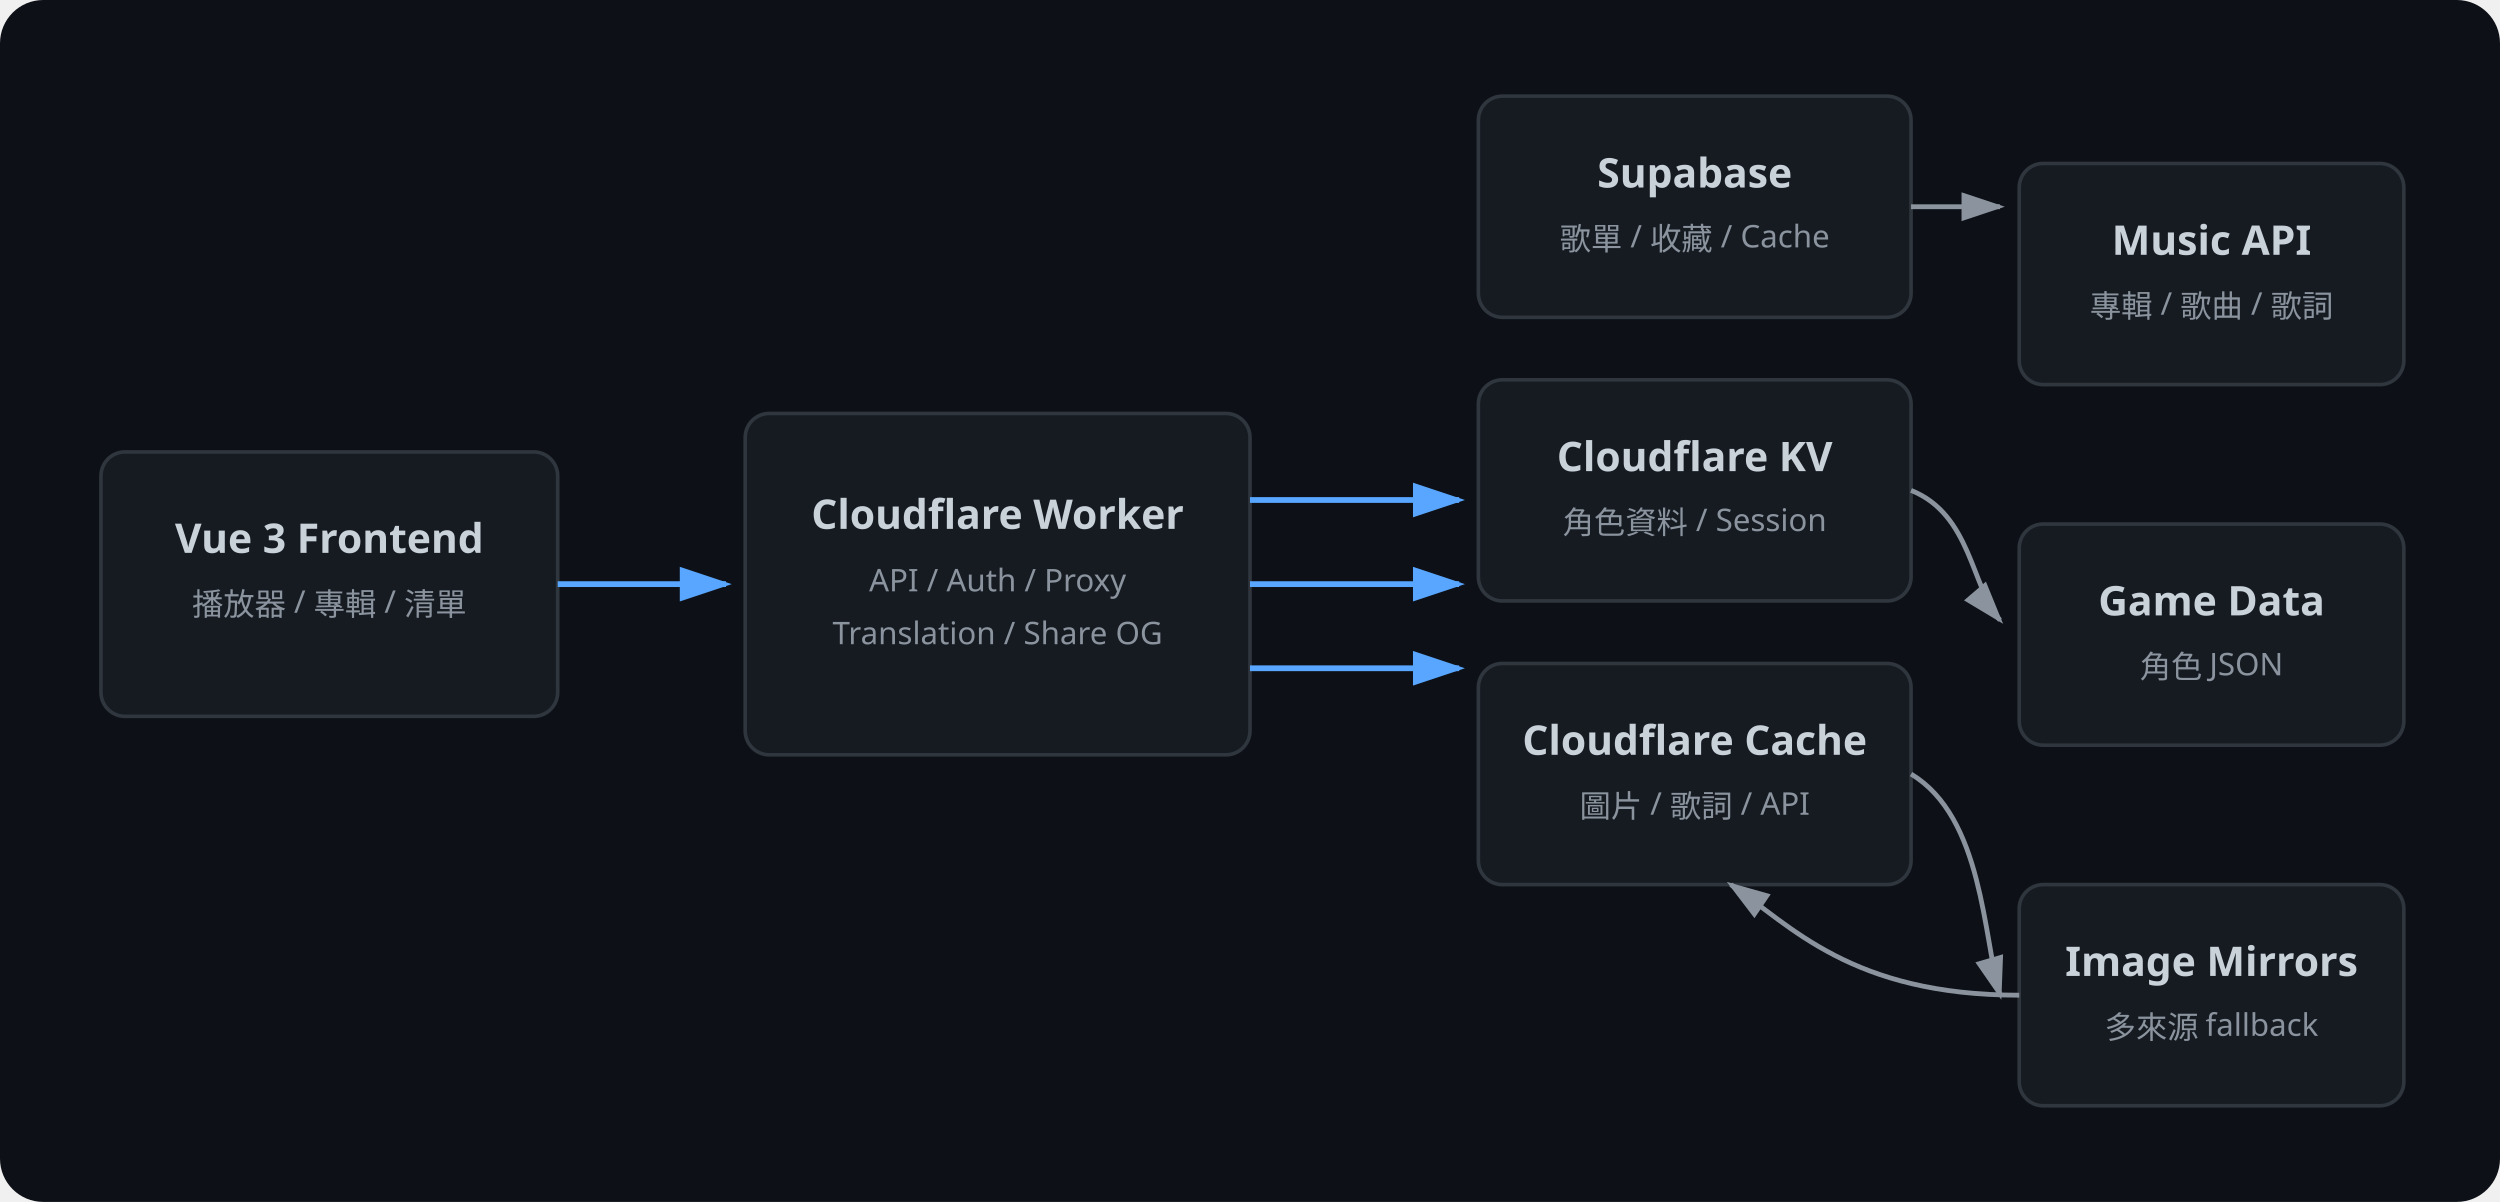
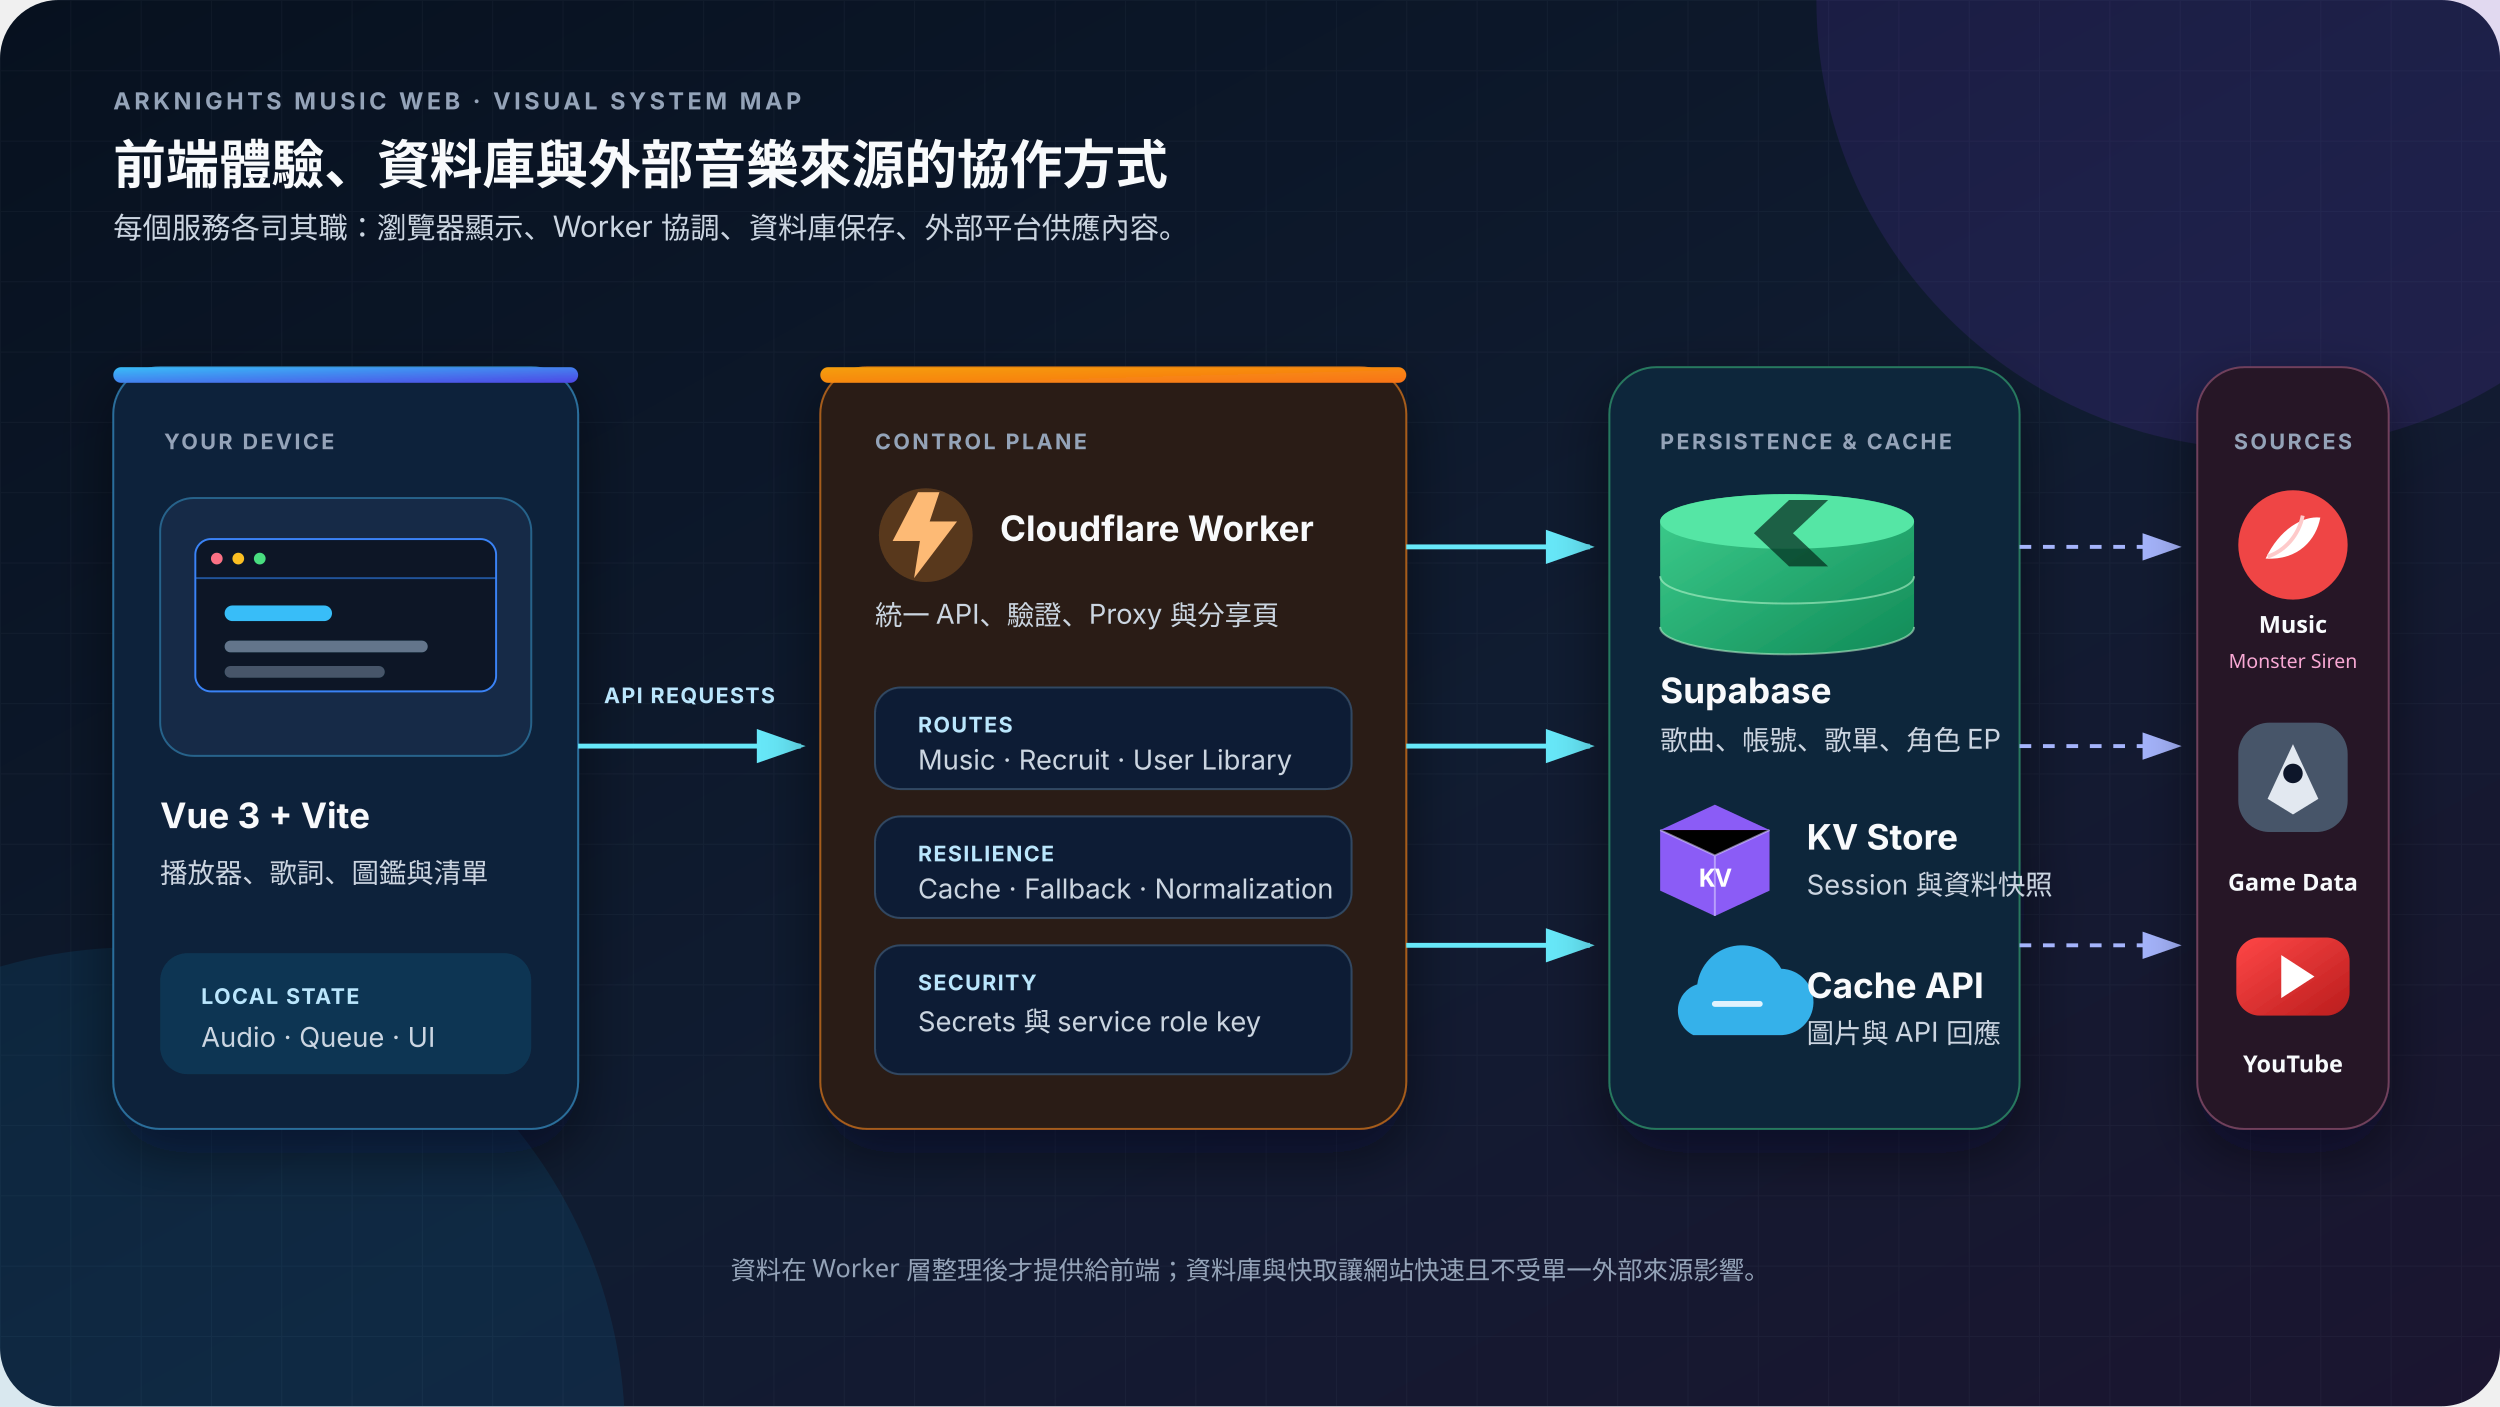
- <svg xmlns="http://www.w3.org/2000/svg" width="1040" height="500" viewBox="0 0 1040 500" role="img" aria-labelledby="title desc">
+ <svg xmlns="http://www.w3.org/2000/svg" width="1280" height="720" viewBox="0 0 1280 720" role="img" aria-labelledby="title desc">
  <defs>
+     <linearGradient id="bg" x1="0" y1="0" x2="1" y2="1">
+       <stop stop-color="#07111f" />
+       <stop offset=".55" stop-color="#101c31" />
+       <stop offset="1" stop-color="#1b1530" />
+     </linearGradient>
+     <linearGradient id="front" x1="0" y1="0" x2="1" y2="1">
+       <stop stop-color="#38bdf8" />
+       <stop offset="1" stop-color="#4f46e5" />
+     </linearGradient>
+     <linearGradient id="worker" x1="0" y1="0" x2="1" y2="1">
+       <stop stop-color="#f59e0b" />
+       <stop offset="1" stop-color="#f97316" />
+     </linearGradient>
+     <linearGradient id="db" x1="0" y1="0" x2="1" y2="1">
+       <stop stop-color="#3ecf8e" />
+       <stop offset="1" stop-color="#118a57" />
+     </linearGradient>
+     <linearGradient id="youtube" x1="0" y1="0" x2="1" y2="1">
+       <stop stop-color="#ff4747" />
+       <stop offset="1" stop-color="#b91c1c" />
+     </linearGradient>
+     <filter id="shadow" x="-30%" y="-30%" width="160%" height="170%">
+       <feDropShadow dx="0" dy="12" stdDeviation="15" flood-color="#020617" flood-opacity=".48" />
+     </filter>
+     <marker id="blueArrow" markerWidth="11" markerHeight="11" refX="9" refY="3.5" orient="auto">
+       <path d="M0 0L0 7L10 3.5z" fill="#67e8f9" />
+     </marker>
+     <marker id="grayArrow" markerWidth="11" markerHeight="11" refX="9" refY="3.5" orient="auto">
+       <path d="M0 0L0 7L10 3.5z" fill="#a5b4fc" />
+     </marker>
+     <pattern id="grid" width="36" height="36" patternUnits="userSpaceOnUse">
+       <path d="M36 0H0V36" fill="none" stroke="#94a3b8" stroke-opacity=".05" />
+     </pattern>
    <style>
-       .bg { fill: #0d1117; }
-       .box { fill: #161b22; stroke: #30363d; stroke-width: 1.5; }
-       .accent { fill: #58a6ff; }
-       .text { fill: #c9d1d9; font: 600 17px system-ui, sans-serif; }
-       .small { fill: #8b949e; font: 13px system-ui, sans-serif; }
-       .line { stroke: #58a6ff; stroke-width: 2.4; fill: none; marker-end: url(#arrow); }
-       .soft { stroke: #8b949e; stroke-width: 2; fill: none; marker-end: url(#arrow2); }
+       .eyebrow { fill:#94a3b8; font:700 12px system-ui,-apple-system,'Segoe UI',sans-serif; letter-spacing:1.8px; }
+       .headline { fill:#f8fafc; font:750 27px system-ui,-apple-system,'Segoe UI',sans-serif; }
+       .sub { fill:#cbd5e1; font:15px system-ui,-apple-system,'Segoe UI',sans-serif; }
+       .cap { fill:#94a3b8; font:700 11px system-ui,-apple-system,'Segoe UI',sans-serif; letter-spacing:1.25px; }
+       .name { fill:#f8fafc; font:750 18px system-ui,-apple-system,'Segoe UI',sans-serif; }
+       .copy { fill:#cbd5e1; font:14px system-ui,-apple-system,'Segoe UI',sans-serif; }
+       .tiny { fill:#bae6fd; font:700 11px system-ui,-apple-system,'Segoe UI',sans-serif; letter-spacing:.7px; }
+       .panel { fill:#111f35; stroke:#304762; stroke-width:1; }
+       .flow { fill:none; stroke:#67e8f9; stroke-width:2.5; marker-end:url(#blueArrow); }
+       .sync { fill:none; stroke:#a5b4fc; stroke-width:2; stroke-dasharray:6 6; marker-end:url(#grayArrow); }
    </style>
-     <marker id="arrow" markerWidth="10" markerHeight="10" refX="8" refY="3" orient="auto">
-       <path d="M0,0 L0,6 L9,3 z" fill="#58a6ff" />
-     </marker>
-     <marker id="arrow2" markerWidth="10" markerHeight="10" refX="8" refY="3" orient="auto">
-       <path d="M0,0 L0,6 L9,3 z" fill="#8b949e" />
-     </marker>
  </defs>
-   <rect class="bg" width="1040" height="500" rx="18" />
-   <rect class="box" x="42" y="188" width="190" height="110" rx="10" />
-   <text class="text" x="137" y="230" text-anchor="middle">Vue 3 Frontend</text>
-   <text class="small" x="137" y="256" text-anchor="middle">播放器 / 專輯 / 清單</text>
-   <rect class="box" x="310" y="172" width="210" height="142" rx="10" />
-   <text class="text" x="415" y="220" text-anchor="middle">Cloudflare Worker</text>
-   <text class="small" x="415" y="246" text-anchor="middle">API / Auth / Proxy</text>
-   <text class="small" x="415" y="268" text-anchor="middle">Translation / Share OG</text>
-   <rect class="box" x="615" y="40" width="180" height="92" rx="10" />
-   <text class="text" x="705" y="78" text-anchor="middle">Supabase</text>
-   <text class="small" x="705" y="104" text-anchor="middle">歌單 / 收藏 / Cache</text>
-   <rect class="box" x="615" y="158" width="180" height="92" rx="10" />
-   <text class="text" x="705" y="196" text-anchor="middle">Cloudflare KV</text>
-   <text class="small" x="705" y="222" text-anchor="middle">角色資料 / Session</text>
-   <rect class="box" x="615" y="276" width="180" height="92" rx="10" />
-   <text class="text" x="705" y="314" text-anchor="middle">Cloudflare Cache</text>
-   <text class="small" x="705" y="340" text-anchor="middle">圖片 / 歌詞 / API</text>
-   <rect class="box" x="840" y="68" width="160" height="92" rx="10" />
-   <text class="text" x="920" y="106" text-anchor="middle">Music API</text>
-   <text class="small" x="920" y="132" text-anchor="middle">專輯 / 歌曲 / 歌詞</text>
-   <rect class="box" x="840" y="218" width="160" height="92" rx="10" />
-   <text class="text" x="920" y="256" text-anchor="middle">Game Data</text>
-   <text class="small" x="920" y="282" text-anchor="middle">角色 JSON</text>
-   <rect class="box" x="840" y="368" width="160" height="92" rx="10" />
-   <text class="text" x="920" y="406" text-anchor="middle">Image Mirrors</text>
-   <text class="small" x="920" y="432" text-anchor="middle">多來源 fallback</text>
-   <path class="line" d="M232 243 H302" />
-   <path class="line" d="M520 208 H607" />
-   <path class="line" d="M520 243 H607" />
-   <path class="line" d="M520 278 H607" />
-   <path class="soft" d="M795 86 H832" />
-   <path class="soft" d="M795 204 C820 214 820 244 832 258" />
-   <path class="soft" d="M795 322 C825 340 825 390 832 414" />
-   <path class="soft" d="M840 414 C770 414 745 385 720 368" />
+   <rect width="1280" height="720" rx="30" fill="url(#bg)" />
+   <rect width="1280" height="720" rx="30" fill="url(#grid)" />
+   <circle cx="1160" cy="0" r="230" fill="#7c3aed" opacity=".13" />
+   <circle cx="70" cy="735" r="250" fill="#0ea5e9" opacity=".10" />
+   <text class="eyebrow" x="58" y="56">ARKNIGHTS MUSIC WEB · VISUAL SYSTEM MAP</text>
+   <text class="headline" x="58" y="94">前端體驗、資料庫與外部音樂來源的協作方式</text>
+   <text class="sub" x="58" y="122">每個服務各司其職：瀏覽器顯示、Worker 協調、資料庫保存、外部平台供應內容。</text>
+   <g filter="url(#shadow)">
+     <rect x="58" y="188" width="238" height="390" rx="24" fill="#10213a" stroke="#2b6e9b" />
+     <rect x="58" y="188" width="238" height="8" rx="4" fill="url(#front)" />
+     <text class="cap" x="84" y="230">YOUR DEVICE</text>
+     <rect x="82" y="255" width="190" height="132" rx="17" fill="#132b47" stroke="#28638b" />
+     <rect x="100" y="276" width="154" height="78" rx="8" fill="#071827" stroke="#3b82f6" />
+     <path d="M100 296H254" stroke="#3b82f6" stroke-opacity=".55" />
+     <circle cx="111" cy="286" r="3" fill="#fb7185" />
+     <circle cx="122" cy="286" r="3" fill="#fbbf24" />
+     <circle cx="133" cy="286" r="3" fill="#4ade80" />
+     <rect x="115" y="310" width="55" height="8" rx="4" fill="#38bdf8" />
+     <rect x="115" y="328" width="104" height="6" rx="3" fill="#64748b" />
+     <rect x="115" y="341" width="82" height="6" rx="3" fill="#475569" />
+     <text class="name" x="82" y="424">Vue 3 + Vite</text>
+     <text class="copy" x="82" y="452">播放器、歌詞、圖鑑與清單</text>
+     <rect x="82" y="488" width="190" height="62" rx="14" fill="#0a3552" />
+     <text class="tiny" x="103" y="514">LOCAL STATE</text>
+     <text class="copy" x="103" y="536">Audio · Queue · UI</text>
+   </g>
+   <path class="flow" d="M296 382H410" />
+   <text class="tiny" x="353" y="360" text-anchor="middle">API REQUESTS</text>
+   <g filter="url(#shadow)">
+     <rect x="420" y="188" width="300" height="390" rx="24" fill="#2a1e16" stroke="#a65c1a" />
+     <rect x="420" y="188" width="300" height="8" rx="4" fill="url(#worker)" />
+     <text class="cap" x="448" y="230">CONTROL PLANE</text>
+     <circle cx="474" cy="274" r="24" fill="#fb923c" fill-opacity=".22" />
+     <path d="M470 252l-13 25h14l-3 19 22-29h-14l5-15z" fill="#fdba74" />
+     <text class="name" x="512" y="277">Cloudflare Worker</text>
+     <text class="copy" x="448" y="320">統一 API、驗證、Proxy 與分享頁</text>
+     <rect class="panel" x="448" y="352" width="244" height="52" rx="13" />
+     <text class="tiny" x="470" y="375">ROUTES</text>
+     <text class="copy" x="470" y="394">Music · Recruit · User Library</text>
+     <rect class="panel" x="448" y="418" width="244" height="52" rx="13" />
+     <text class="tiny" x="470" y="441">RESILIENCE</text>
+     <text class="copy" x="470" y="460">Cache · Fallback · Normalization</text>
+     <rect class="panel" x="448" y="484" width="244" height="66" rx="13" />
+     <text class="tiny" x="470" y="507">SECURITY</text>
+     <text class="copy" x="470" y="528">Secrets 與 service role key</text>
+   </g>
+   <path class="flow" d="M720 280H814" />
+   <path class="flow" d="M720 382H814" />
+   <path class="flow" d="M720 484H814" />
+   <g filter="url(#shadow)">
+     <rect x="824" y="188" width="210" height="390" rx="24" fill="#10263a" stroke="#28795f" />
+     <text class="cap" x="850" y="230">PERSISTENCE &amp; CACHE</text>
+     <g transform="translate(850 253)">
+       <path d="M0 14C0 6 29 0 65 0s65 6 65 14v54c0 8-29 14-65 14S0 76 0 68z" fill="url(#db)" />
+       <ellipse cx="65" cy="14" rx="65" ry="14" fill="#55e6a5" />
+       <path d="M0 42c0 8 29 14 65 14s65-6 65-14M0 68c0 8 29 14 65 14s65-6 65-14" fill="none" stroke="#bbf7d0" stroke-opacity=".55" />
+       <path d="M48 20l18-17h20L68 20zM48 20l18 17h20L68 20z" fill="#062f1f" fill-opacity=".72" />
+     </g>
+     <text class="name" x="850" y="360">Supabase</text>
+     <text class="copy" x="850" y="384">歌曲、帳號、歌單、角色 EP</text>
+     <g transform="translate(850 412)">
+       <path d="M0 13L28 0l28 13v31L28 57 0 44z" fill="#8b5cf6" />
+       <path d="M28 26v31M0 13l28 13 28-13" stroke="#ddd6fe" stroke-opacity=".55" />
+       <text x="28" y="42" text-anchor="middle" fill="#fff" font-family="system-ui" font-size="13" font-weight="800">KV</text>
+     </g>
+     <text class="name" x="925" y="435">KV Store</text>
+     <text class="copy" x="925" y="458">Session 與資料快照</text>
+     <g transform="translate(850 488)">
+       <path d="M17 42h44a17 17 0 0 0 1-34 23 23 0 0 0-43 8A14 14 0 0 0 17 42z" fill="#38bdf8" fill-opacity=".92" />
+       <path d="M28 26h23" stroke="#e0f2fe" stroke-width="3" stroke-linecap="round" />
+     </g>
+     <text class="name" x="925" y="511">Cache API</text>
+     <text class="copy" x="925" y="534">圖片與 API 回應</text>
+   </g>
+   <path class="sync" d="M1034 280H1115" />
+   <path class="sync" d="M1034 382H1115" />
+   <path class="sync" d="M1034 484H1115" />
+   <g filter="url(#shadow)">
+     <rect x="1125" y="188" width="98" height="390" rx="24" fill="#251726" stroke="#70405c" />
+     <text class="cap" x="1174" y="230" text-anchor="middle">SOURCES</text>
+     <circle cx="1174" cy="279" r="28" fill="#ef4444" />
+     <path d="M1160 286c7-15 19-22 28-21-2 11-11 22-28 21z" fill="#fff" />
+     <path d="M1179 264c-2 10-9 18-18 21" fill="none" stroke="#fecaca" stroke-width="2" />
+     <text x="1174" y="324" text-anchor="middle" fill="#f8fafc" font-family="system-ui" font-size="12" font-weight="750">Music</text>
+     <text x="1174" y="342" text-anchor="middle" fill="#f9a8d4" font-family="system-ui" font-size="10">Monster Siren</text>
+     <rect x="1146" y="370" width="56" height="56" rx="16" fill="#475569" />
+     <path d="M1161 409l13-28 13 28-13 8z" fill="#e2e8f0" />
+     <circle cx="1174" cy="396" r="5" fill="#0f172a" />
+     <text x="1174" y="456" text-anchor="middle" fill="#f8fafc" font-family="system-ui" font-size="12" font-weight="750">Game Data</text>
+     <rect x="1145" y="480" width="58" height="40" rx="12" fill="url(#youtube)" />
+     <path d="M1168 489l17 11-17 11z" fill="#fff" />
+     <text x="1174" y="549" text-anchor="middle" fill="#f8fafc" font-family="system-ui" font-size="12" font-weight="750">YouTube</text>
+   </g>
+   <text x="640" y="655" text-anchor="middle" fill="#94a3b8" font-family="system-ui" font-size="13">資料在 Worker 層整理後才提供給前端；資料庫與快取讓網站快速且不受單一外部來源影響。</text>
</svg>
